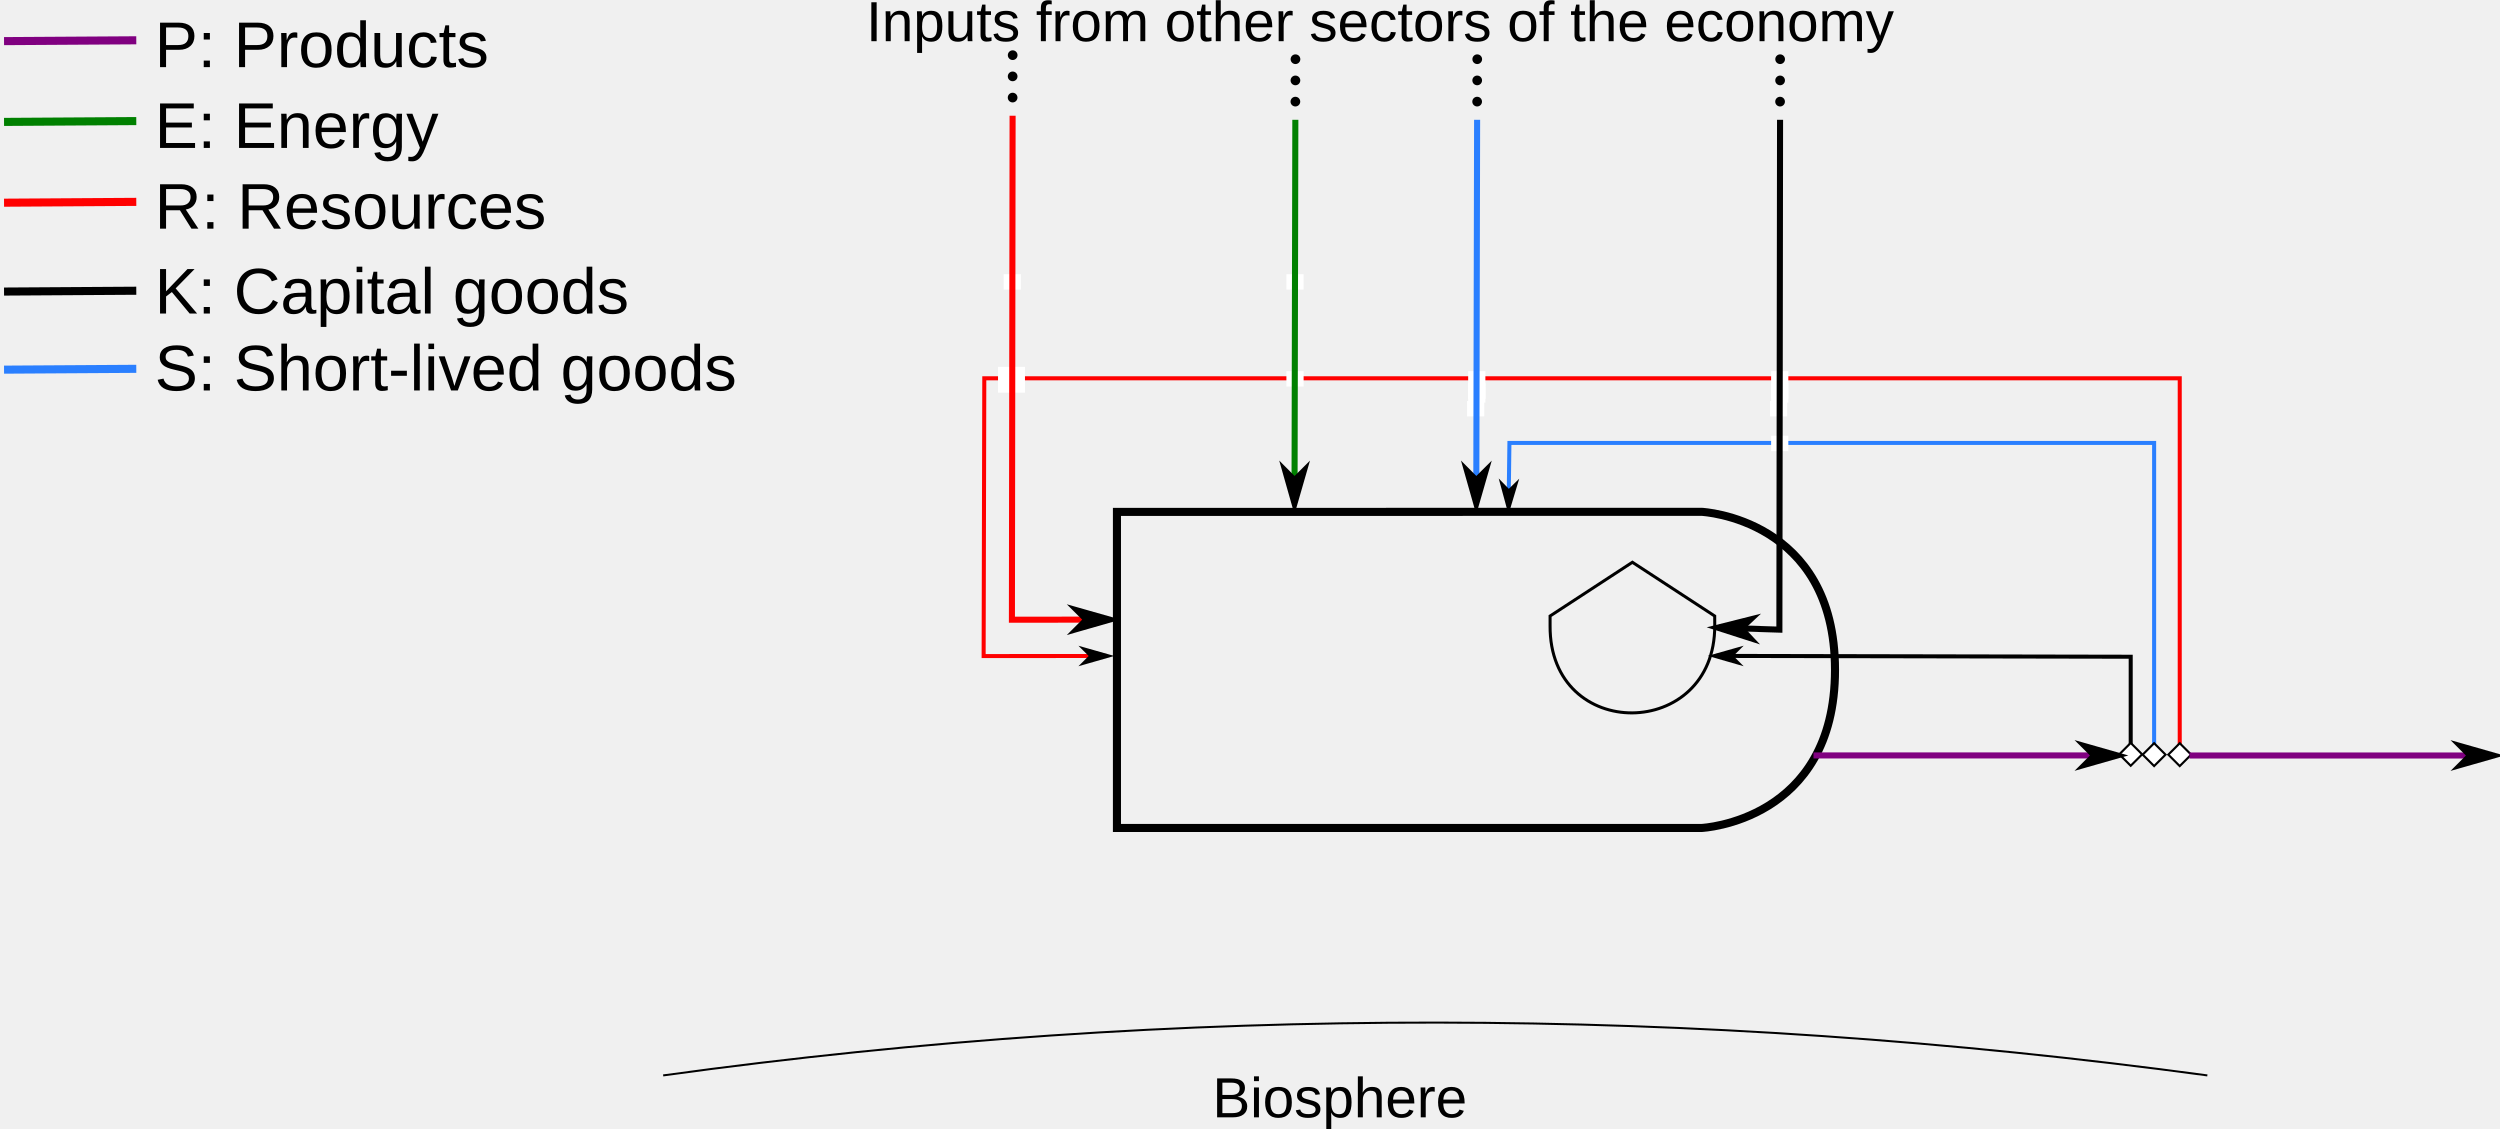
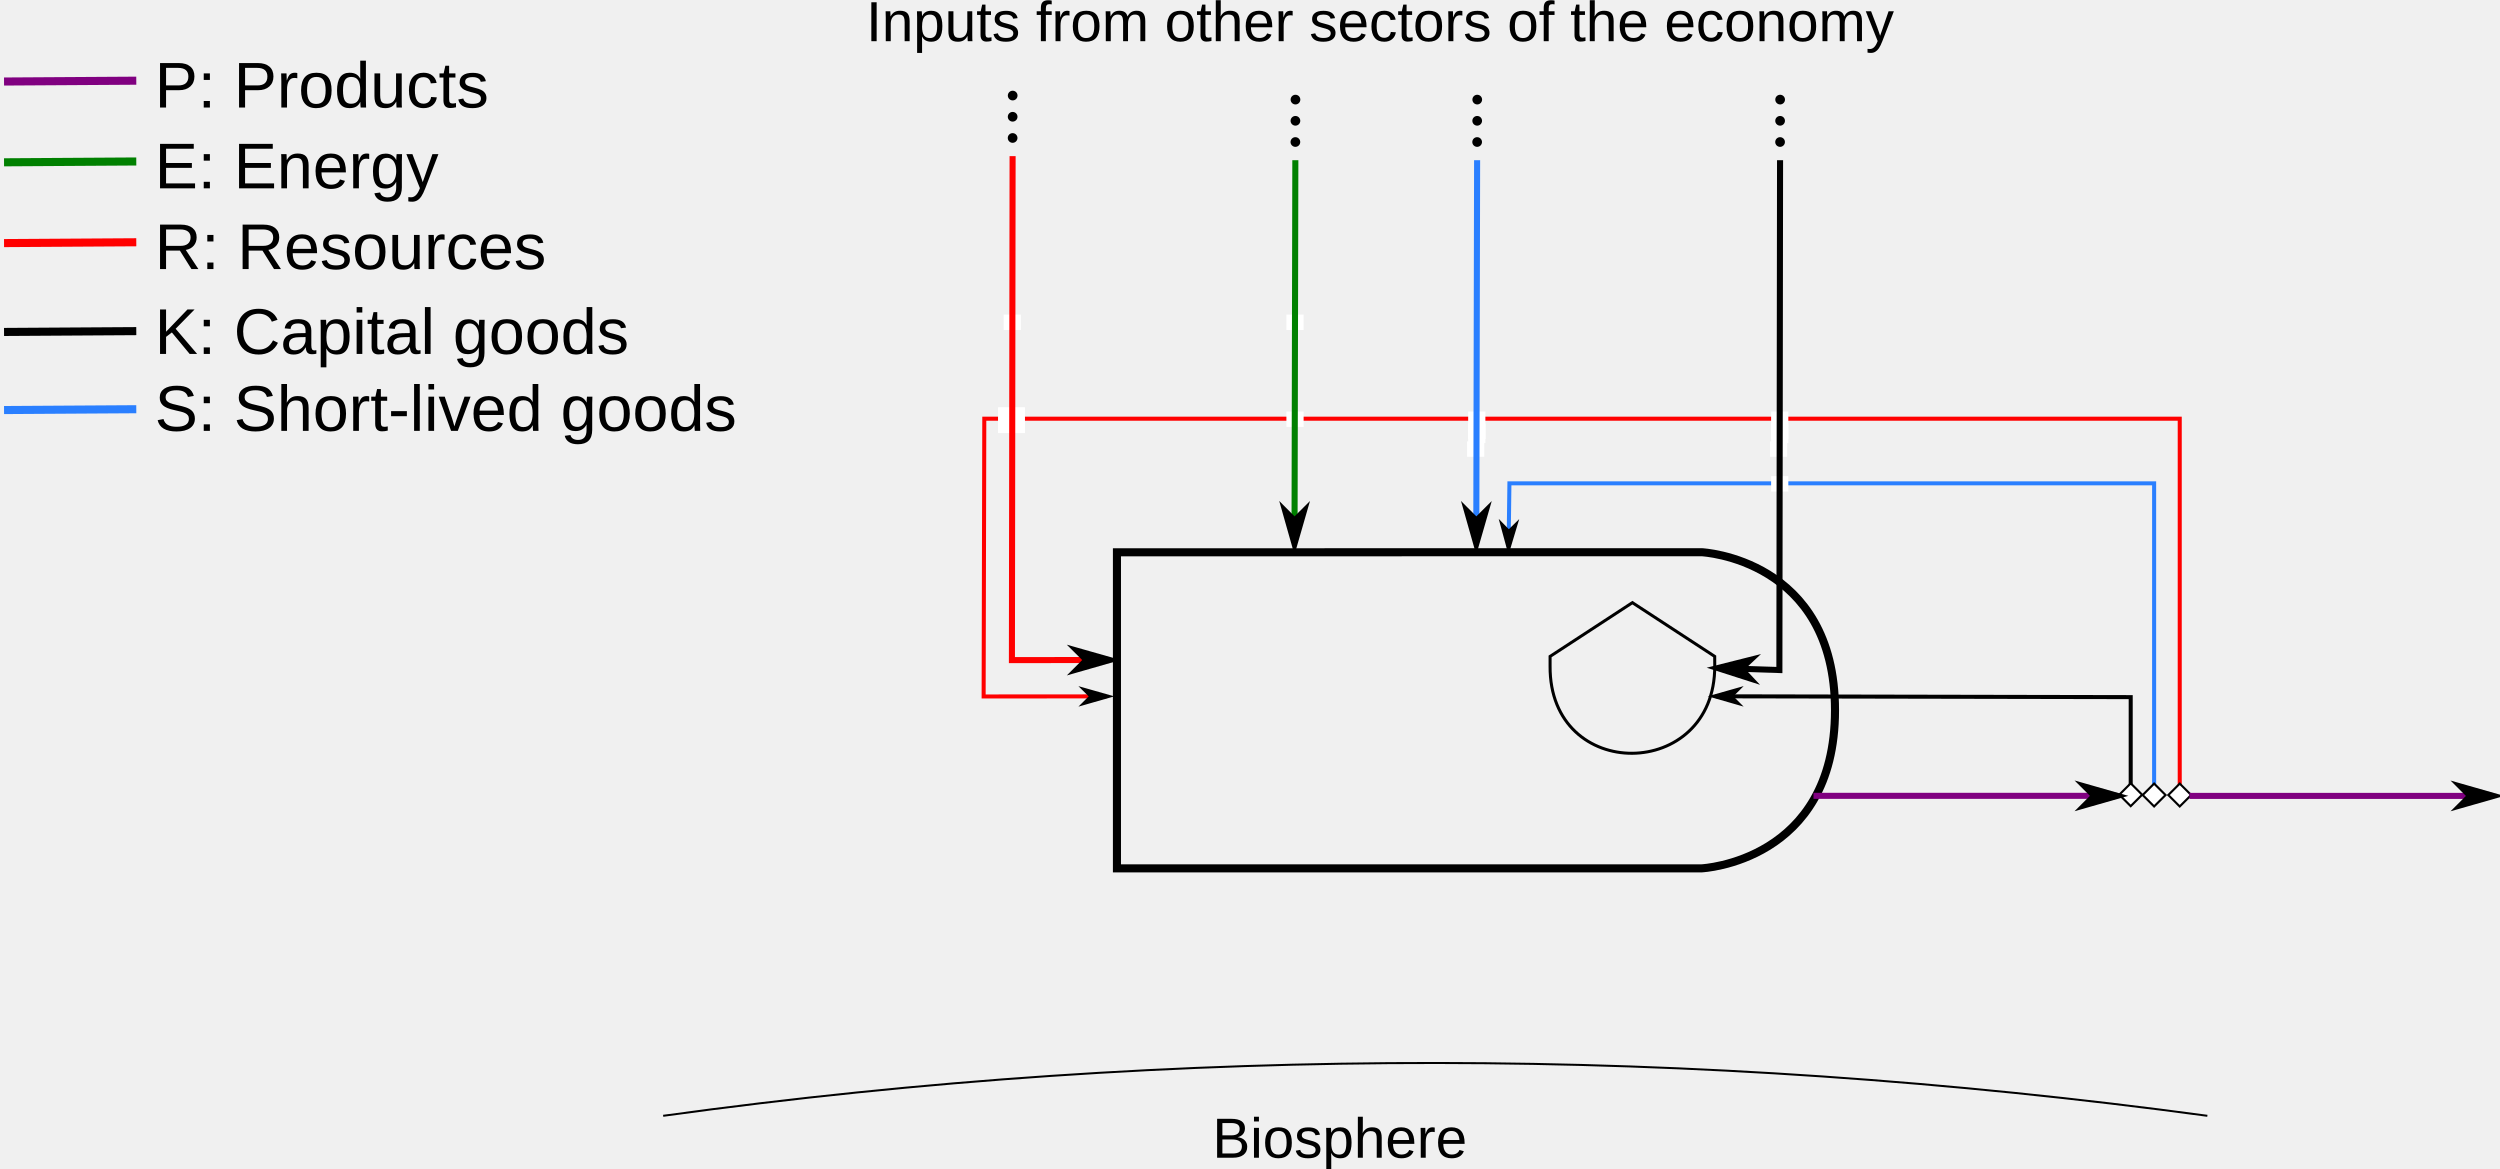
- <svg xmlns="http://www.w3.org/2000/svg" width="1237.852" height="558.803" id="svg4584" version="1.1">
+ <svg xmlns="http://www.w3.org/2000/svg" width="1237.852" height="578.803" id="svg4584" version="1.1">
  <defs id="defs4586">
    <marker orient="auto" refY="0" refX="0" id="EmptyDiamondM" style="overflow:visible">
      <path id="path4188" d="M 0,-7.071 -7.071,0 0,7.071 7.071,0 0,-7.071 z" style="fill:#ffffff;fill-rule:evenodd;stroke:#000000;stroke-width:1pt;marker-start:none" transform="scale(0.4,0.4)" />
    </marker>
    <marker orient="auto" refY="0" refX="0" id="Arrow1Mend" style="overflow:visible">
      <path id="path4087" d="M 0,0 5,-5 -12.5,0 5,5 0,0 z" style="fill-rule:evenodd;stroke:#000000;stroke-width:1pt;marker-start:none" transform="matrix(-0.4,0,0,-0.4,-4,0)" />
    </marker>
    <marker orient="auto" refY="0" refX="0" id="EmptyDiamondL" style="overflow:visible">
      <path id="path3968" d="M 0,-7.071 -7.071,0 0,7.071 7.071,0 0,-7.071 z" style="fill:#ffffff;fill-rule:evenodd;stroke:#000000;stroke-width:1pt;marker-start:none" transform="scale(0.8,0.8)" />
    </marker>
    <marker orient="auto" refY="0" refX="0" id="Arrow1Lend" style="overflow:visible">
      <path id="path3792" d="M 0,0 5,-5 -12.5,0 5,5 0,0 z" style="fill-rule:evenodd;stroke:#000000;stroke-width:1pt;marker-start:none" transform="matrix(-0.8,0,0,-0.8,-10,0)" />
    </marker>
    <marker orient="auto" refY="0" refX="0" id="marker4391" style="overflow:visible">
      <path id="path4393" d="M 0,-7.071 -7.071,0 0,7.071 7.071,0 0,-7.071 z" style="fill:#ffffff;fill-rule:evenodd;stroke:#000000;stroke-width:1pt;marker-start:none" transform="scale(0.8,0.8)" />
    </marker>
    <marker orient="auto" refY="0" refX="0" id="marker4395" style="overflow:visible">
      <path id="path4397" d="M 0,0 5,-5 -12.5,0 5,5 0,0 z" style="fill-rule:evenodd;stroke:#000000;stroke-width:1pt;marker-start:none" transform="matrix(-0.8,0,0,-0.8,-10,0)" />
    </marker>
    <marker orient="auto" refY="0" refX="0" id="marker4399" style="overflow:visible">
      <path id="path4401" d="M 0,0 5,-5 -12.5,0 5,5 0,0 z" style="fill-rule:evenodd;stroke:#000000;stroke-width:1pt;marker-start:none" transform="matrix(-0.8,0,0,-0.8,-10,0)" />
    </marker>
    <marker orient="auto" refY="0" refX="0" id="marker4403" style="overflow:visible">
      <path id="path4405" d="M 0,-7.071 -7.071,0 0,7.071 7.071,0 0,-7.071 z" style="fill:#ffffff;fill-rule:evenodd;stroke:#000000;stroke-width:1pt;marker-start:none" transform="scale(0.8,0.8)" />
    </marker>
    <marker orient="auto" refY="0" refX="0" id="marker4407" style="overflow:visible">
      <path id="path4409" d="M 0,0 5,-5 -12.5,0 5,5 0,0 z" style="fill-rule:evenodd;stroke:#000000;stroke-width:1pt;marker-start:none" transform="matrix(-0.8,0,0,-0.8,-10,0)" />
    </marker>
    <marker orient="auto" refY="0" refX="0" id="marker4411" style="overflow:visible">
      <path id="path4413" d="M 0,-7.071 -7.071,0 0,7.071 7.071,0 0,-7.071 z" style="fill:#ffffff;fill-rule:evenodd;stroke:#000000;stroke-width:1pt;marker-start:none" transform="scale(0.8,0.8)" />
    </marker>
    <marker orient="auto" refY="0" refX="0" id="marker4415" style="overflow:visible">
      <path id="path4417" d="M 0,0 5,-5 -12.5,0 5,5 0,0 z" style="fill-rule:evenodd;stroke:#000000;stroke-width:1pt;marker-start:none" transform="matrix(-0.8,0,0,-0.8,-10,0)" />
    </marker>
    <marker orient="auto" refY="0" refX="0" id="InfiniteLineStart-7" style="overflow:visible">
      <g transform="translate(-13,0)" id="g4065">
        <circle cx="3" cy="0" r="0.8" id="circle4067" d="M 3.8,0 C 3.8,0.442 3.442,0.8 3,0.8 2.558,0.8 2.2,0.442 2.2,0 c 0,-0.442 0.358,-0.8 0.8,-0.8 0.442,0 0.8,0.358 0.8,0.8 z" />
        <circle cx="6.5" cy="0" r="0.8" id="circle4069" d="M 7.3,0 C 7.3,0.442 6.942,0.8 6.5,0.8 6.058,0.8 5.7,0.442 5.7,0 c 0,-0.442 0.358,-0.8 0.8,-0.8 0.442,0 0.8,0.358 0.8,0.8 z" />
        <circle cx="10" cy="0" r="0.8" id="circle4071" d="M 10.8,0 C 10.8,0.442 10.442,0.8 10,0.8 9.558,0.8 9.2,0.442 9.2,0 c 0,-0.442 0.358,-0.8 0.8,-0.8 0.442,0 0.8,0.358 0.8,0.8 z" />
      </g>
    </marker>
    <marker orient="auto" refY="0" refX="0" id="marker4424" style="overflow:visible">
      <path id="path4426" d="M 0,0 5,-5 -12.5,0 5,5 0,0 z" style="fill-rule:evenodd;stroke:#000000;stroke-width:1pt;marker-start:none" transform="matrix(-0.8,0,0,-0.8,-10,0)" />
    </marker>
    <marker orient="auto" refY="0" refX="0" id="marker4428" style="overflow:visible">
      <g transform="translate(-13,0)" id="g4430">
        <circle cx="3" cy="0" r="0.8" id="circle4432" d="M 3.8,0 C 3.8,0.442 3.442,0.8 3,0.8 2.558,0.8 2.2,0.442 2.2,0 c 0,-0.442 0.358,-0.8 0.8,-0.8 0.442,0 0.8,0.358 0.8,0.8 z" />
        <circle cx="6.5" cy="0" r="0.8" id="circle4434" d="M 7.3,0 C 7.3,0.442 6.942,0.8 6.5,0.8 6.058,0.8 5.7,0.442 5.7,0 c 0,-0.442 0.358,-0.8 0.8,-0.8 0.442,0 0.8,0.358 0.8,0.8 z" />
        <circle cx="10" cy="0" r="0.8" id="circle4436" d="M 10.8,0 C 10.8,0.442 10.442,0.8 10,0.8 9.558,0.8 9.2,0.442 9.2,0 c 0,-0.442 0.358,-0.8 0.8,-0.8 0.442,0 0.8,0.358 0.8,0.8 z" />
      </g>
    </marker>
    <marker orient="auto" refY="0" refX="0" id="marker4438" style="overflow:visible">
      <path id="path4440" d="M 0,0 5,-5 -12.5,0 5,5 0,0 z" style="fill-rule:evenodd;stroke:#000000;stroke-width:1pt;marker-start:none" transform="matrix(-0.8,0,0,-0.8,-10,0)" />
    </marker>
    <marker orient="auto" refY="0" refX="0" id="marker4442" style="overflow:visible">
      <g transform="translate(-13,0)" id="g4444">
        <circle cx="3" cy="0" r="0.8" id="circle4446" d="M 3.8,0 C 3.8,0.442 3.442,0.8 3,0.8 2.558,0.8 2.2,0.442 2.2,0 c 0,-0.442 0.358,-0.8 0.8,-0.8 0.442,0 0.8,0.358 0.8,0.8 z" />
        <circle cx="6.5" cy="0" r="0.8" id="circle4448" d="M 7.3,0 C 7.3,0.442 6.942,0.8 6.5,0.8 6.058,0.8 5.7,0.442 5.7,0 c 0,-0.442 0.358,-0.8 0.8,-0.8 0.442,0 0.8,0.358 0.8,0.8 z" />
        <circle cx="10" cy="0" r="0.8" id="circle4450" d="M 10.8,0 C 10.8,0.442 10.442,0.8 10,0.8 9.558,0.8 9.2,0.442 9.2,0 c 0,-0.442 0.358,-0.8 0.8,-0.8 0.442,0 0.8,0.358 0.8,0.8 z" />
      </g>
    </marker>
    <marker orient="auto" refY="0" refX="0" id="marker4452" style="overflow:visible">
      <path id="path4454" d="M 0,0 5,-5 -12.5,0 5,5 0,0 z" style="fill-rule:evenodd;stroke:#000000;stroke-width:1pt;marker-start:none" transform="matrix(-0.8,0,0,-0.8,-10,0)" />
    </marker>
    <marker orient="auto" refY="0" refX="0" id="marker4456" style="overflow:visible">
      <g transform="translate(-13,0)" id="g4458">
        <circle cx="3" cy="0" r="0.8" id="circle4460" d="M 3.8,0 C 3.8,0.442 3.442,0.8 3,0.8 2.558,0.8 2.2,0.442 2.2,0 c 0,-0.442 0.358,-0.8 0.8,-0.8 0.442,0 0.8,0.358 0.8,0.8 z" />
        <circle cx="6.5" cy="0" r="0.8" id="circle4462" d="M 7.3,0 C 7.3,0.442 6.942,0.8 6.5,0.8 6.058,0.8 5.7,0.442 5.7,0 c 0,-0.442 0.358,-0.8 0.8,-0.8 0.442,0 0.8,0.358 0.8,0.8 z" />
        <circle cx="10" cy="0" r="0.8" id="circle4464" d="M 10.8,0 C 10.8,0.442 10.442,0.8 10,0.8 9.558,0.8 9.2,0.442 9.2,0 c 0,-0.442 0.358,-0.8 0.8,-0.8 0.442,0 0.8,0.358 0.8,0.8 z" />
      </g>
    </marker>
    <marker orient="auto" refY="0" refX="0" id="marker4466" style="overflow:visible">
      <path id="path4468" d="M 0,0 5,-5 -12.5,0 5,5 0,0 z" style="fill-rule:evenodd;stroke:#000000;stroke-width:1pt;marker-start:none" transform="matrix(-0.8,0,0,-0.8,-10,0)" />
    </marker>
    <marker orient="auto" refY="0" refX="0" id="marker4470" style="overflow:visible">
      <path id="path4472" d="M 0,0 5,-5 -12.5,0 5,5 0,0 z" style="fill-rule:evenodd;stroke:#000000;stroke-width:1pt;marker-start:none" transform="matrix(-0.8,0,0,-0.8,-10,0)" />
    </marker>
  </defs>
-   <g id="layer1" transform="translate(-6.84127,-370.6521)">
+   <g id="layer1" transform="translate(-6.84127,-350.6521)">
    <g transform="translate(828.5526,220.6233)" id="g4157">
      <path id="path4183" d="m -268.666,403.498 0,156.485 289.541,0 c 0,0 66,-3.206 66,-78.265 0,-75.059 -66,-78.265 -66,-78.265 z" style="fill:none;stroke:#000000;stroke-width:4;stroke-linecap:butt;stroke-linejoin:miter;stroke-opacity:1" />
      <path style="fill:none;stroke:#000000;stroke-width:1.5;stroke-linecap:butt;stroke-linejoin:miter;stroke-opacity:1" d="m 27.306,455.046 -40.754,-26.62 -40.754,26.62 0,4.778 c -0.431,58.107 81.709,57.06 81.531,0 z" id="path4185" />
      <path style="fill:none;stroke:#2a7fff;stroke-width:2;stroke-linecap:butt;stroke-linejoin:miter;stroke-opacity:1;marker-start:url(#EmptyDiamondM);marker-end:url(#Arrow1Mend)" d="m 244.88,523.677 0.005,-154.33 -319.219,0 -0.414,31.479" id="path4187" />
      <path style="fill:none;stroke:#000000;stroke-width:2;stroke-linecap:butt;stroke-linejoin:miter;stroke-opacity:1;marker-start:url(#EmptyDiamondM);marker-end:url(#Arrow1Mend)" d="m 233.286,523.531 0,-48.325 -205.479,-0.414" id="path4189" />
      <path id="path4191" d="m 76.221,524.076 150,0.009" style="fill:none;stroke:#800080;stroke-width:3;stroke-linecap:butt;stroke-linejoin:miter;stroke-opacity:1;marker-end:url(#Arrow1Mend)" />
      <rect y="365.793" x="55.239" height="7.626" width="8.523" id="rect4195" style="fill:#ffffff;fill-opacity:1;stroke:none" />
      <rect style="fill:#ffffff;fill-opacity:1;stroke:none" id="rect4197" width="8.523" height="7.626" x="54.683" y="348.572" />
      <rect style="fill:#ffffff;fill-opacity:1;stroke:none" id="rect4199" width="8.523" height="7.626" x="55.239" y="339.793" />
      <rect y="341.793" x="55.239" height="7.626" width="8.523" id="rect4201" style="fill:#ffffff;fill-opacity:1;stroke:none" />
      <rect y="339.793" x="-94.761" height="7.626" width="8.523" id="rect4203" style="fill:#ffffff;fill-opacity:1;stroke:none" />
      <rect style="fill:#ffffff;fill-opacity:1;stroke:none" id="rect4205" width="8.523" height="7.626" x="-94.761" y="341.793" />
      <path style="fill:none;stroke:#ff0000;stroke-width:2;stroke-linecap:butt;stroke-linejoin:miter;stroke-opacity:1;marker-start:url(#EmptyDiamondM);marker-end:url(#Arrow1Mend)" d="m 257.562,523.682 0.005,-186.34 -591.913,0 -0.331,137.535 60.763,-0.049" id="path4207" />
      <rect style="fill:#ffffff;fill-opacity:1;stroke:none" id="rect4209" width="13.338" height="12.782" x="-327.548" y="331.666" />
      <rect y="333.793" x="55.239" height="7.626" width="8.523" id="rect4211" style="fill:#ffffff;fill-opacity:1;stroke:none" />
      <rect y="348.572" x="-95.317" height="7.626" width="8.523" id="rect4213" style="fill:#ffffff;fill-opacity:1;stroke:none" />
      <rect y="339.793" x="-94.761" height="7.626" width="8.523" id="rect4215" style="fill:#ffffff;fill-opacity:1;stroke:none" />
      <rect style="fill:#ffffff;fill-opacity:1;stroke:none" id="rect4217" width="8.523" height="7.626" x="-94.761" y="333.793" />
      <path style="fill:none;stroke:#2a7fff;stroke-width:3;stroke-linecap:butt;stroke-linejoin:miter;stroke-opacity:1;marker-start:url(#InfiniteLineStart-7);marker-end:url(#Arrow1Mend)" d="m -90.334,209.347 -0.414,189.479" id="path4219" />
      <path id="path4221" d="M 59.666,209.347 59.333,461.79 29.252,460.826" style="fill:none;stroke:#000000;stroke-width:3;stroke-linecap:butt;stroke-linejoin:miter;stroke-opacity:1;marker-start:url(#InfiniteLineStart-7);marker-end:url(#Arrow1Mend)" />
      <rect y="333.793" x="-184.761" height="7.626" width="8.523" id="rect4223" style="fill:#ffffff;fill-opacity:1;stroke:none" />
      <rect style="fill:#ffffff;fill-opacity:1;stroke:none" id="rect4229" width="8.523" height="7.626" x="-184.761" y="285.793" />
      <path id="path4231" d="m -180.334,209.347 -0.414,189.479" style="fill:none;stroke:#008000;stroke-width:3;stroke-linecap:butt;stroke-linejoin:miter;stroke-opacity:1;marker-start:url(#InfiniteLineStart-7);marker-end:url(#Arrow1Mend)" />
      <rect y="285.793" x="-324.761" height="7.626" width="8.523" id="rect4233" style="fill:#ffffff;fill-opacity:1;stroke:none" />
      <path style="fill:none;stroke:#ff0000;stroke-width:3;stroke-linecap:butt;stroke-linejoin:miter;stroke-opacity:1;marker-start:url(#InfiniteLineStart-7);marker-end:url(#Arrow1Mend)" d="m -320.334,207.347 -0.338,249.528 47.924,-0.049" id="path4235" />
      <text id="text4237" y="703.267" x="-131.094" style="font-size:28px;font-style:normal;font-variant:normal;font-weight:normal;font-stretch:normal;text-align:start;line-height:125%;letter-spacing:0px;word-spacing:0px;text-anchor:start;fill:#000000;fill-opacity:1;stroke:none;font-family:Arial;-inkscape-font-specification:Arial" xml:space="preserve">
        <tspan y="703.267" x="-131.094" id="tspan4239" style="text-align:center;text-anchor:middle">Biosphere</tspan>
      </text>
      <path style="fill:none;stroke:#000000;stroke-width:1px;stroke-linecap:butt;stroke-linejoin:miter;stroke-opacity:1" d="m 341.788,527.876 c 256.212,-35.344 510.705,-34.403 764.592,0" id="path4241" transform="translate(-835.1399,154.6341)" />
      <flowRoot transform="translate(-594.8712,-66.57278)" style="font-size:16px;font-style:normal;font-weight:normal;text-align:center;line-height:125%;letter-spacing:0px;word-spacing:0px;text-anchor:middle;fill:#000000;fill-opacity:1;stroke:none;font-family:Sans" id="flowRoot4243" xml:space="preserve">
        <flowRegion id="flowRegion4245">
          <rect style="font-size:16px;text-align:center;text-anchor:middle" y="255.227" x="166.949" height="43.906" width="94.785" id="rect4247" ry="2.061" rx="2.061" />
        </flowRegion>
        <flowPara style="font-size:16px;font-weight:bold;-inkscape-font-specification:Sans Bold" id="flowPara4251">Resources  </flowPara>
        <flowPara style="font-size:22px;font-weight:bold;-inkscape-font-specification:Sans Bold" id="flowPara4253">$175,491</flowPara>
      </flowRoot>
      <flowRoot transform="translate(-470.0875,-81.72119)" style="font-size:16px;font-style:normal;font-weight:normal;text-align:center;line-height:125%;letter-spacing:0px;word-spacing:0px;text-anchor:middle;fill:#000000;fill-opacity:1;stroke:none;font-family:Sans" id="flowRoot4255" xml:space="preserve">
        <flowRegion id="flowRegion4257">
          <rect style="font-size:16px;text-align:center;text-anchor:middle" y="269.654" x="166.949" height="71.831" width="140.539" id="rect4259" ry="2.061" />
        </flowRegion>
        <flowPara style="font-size:16px;font-weight:bold;-inkscape-font-specification:Sans Bold" id="flowPara4261">Energy</flowPara>
        <flowPara style="font-size:22px;font-weight:bold;-inkscape-font-specification:Sans Bold" id="flowPara4263">$3,637</flowPara>
      </flowRoot>
      <flowRoot transform="matrix(1,0,0,0.9295966,-281.0071,-46.51632)" style="font-size:16px;font-style:normal;font-weight:normal;text-align:center;line-height:125%;letter-spacing:0px;word-spacing:0px;text-anchor:middle;fill:#000000;fill-opacity:1;stroke:none;font-family:Sans" id="flowRoot4265" xml:space="preserve">
        <flowRegion id="flowRegion4267">
          <rect style="font-size:16px;text-align:center;text-anchor:middle" y="255.227" x="166.949" height="84.063" width="175.602" id="rect4269" ry="2.061" />
        </flowRegion>
        <flowPara style="font-size:16px;font-weight:bold;-inkscape-font-specification:Sans Bold" id="flowPara4271">Short-lived </flowPara>
        <flowPara style="font-size:16px;font-weight:bold;-inkscape-font-specification:Sans Bold" id="flowPara4273">Goods</flowPara>
        <flowPara style="font-size:22px;font-weight:bold;-inkscape-font-specification:Sans Bold" id="flowPara4275">$74,578</flowPara>
      </flowRoot>
      <flowRoot transform="translate(-128.2519,-61.83632)" style="font-size:16px;font-style:normal;font-weight:normal;text-align:center;line-height:125%;letter-spacing:0px;word-spacing:0px;text-anchor:middle;fill:#000000;fill-opacity:1;stroke:none;font-family:Sans" id="flowRoot4277" xml:space="preserve">
        <flowRegion id="flowRegion4279">
          <rect style="font-size:16px;text-align:center;text-anchor:middle" y="255.227" x="166.949" height="81.733" width="175.249" id="rect4281" ry="2.061" rx="2.061" />
        </flowRegion>
        <flowPara style="font-size:16px;font-weight:bold;-inkscape-font-specification:Sans Bold" id="flowPara4283">Capital</flowPara>
        <flowPara style="font-size:22px;font-weight:bold;-inkscape-font-specification:Sans Bold" id="flowPara3363">$14,532</flowPara>
        <flowPara style="font-size:14px;font-weight:bold;-inkscape-font-specification:Sans Bold" id="flowPara3385">($15,447  w/ R&amp;D)</flowPara>
      </flowRoot>
      <flowRoot transform="translate(-90.10004,184.4893)" style="font-size:16px;font-style:normal;font-weight:normal;text-align:center;line-height:100%;letter-spacing:0px;word-spacing:0px;text-anchor:middle;fill:#000000;fill-opacity:1;stroke:none;font-family:Sans" id="flowRoot4287" xml:space="preserve">
        <flowRegion id="flowRegion4289">
          <rect style="font-size:16px;text-align:center;line-height:100%;text-anchor:middle" y="255.227" x="166.949" height="79.156" width="149.889" id="rect4291" ry="0" rx="2.061" />
        </flowRegion>
        <flowPara style="font-size:22px;font-weight:bold;line-height:100%;-inkscape-font-specification:Sans Bold" id="flowPara3176">   </flowPara>
      </flowRoot>
      <flowRoot transform="matrix(1,0,0,1.096315,64.65296,317.2354)" style="font-size:16px;font-style:oblique;font-weight:normal;text-align:center;line-height:125%;letter-spacing:0px;word-spacing:0px;text-anchor:middle;fill:#000000;fill-opacity:1;stroke:none;font-family:Sans;-inkscape-font-specification:Sans Oblique" id="flowRoot4303" xml:space="preserve">
        <flowRegion id="flowRegion4305">
          <rect style="font-size:16px;font-style:oblique;font-weight:normal;text-align:center;text-anchor:middle;-inkscape-font-specification:Sans Oblique" y="270.587" x="271.122" height="68.115" width="87.51" id="rect4307" ry="0" />
        </flowRegion>
        <flowPara style="font-size:16px;font-style:oblique;font-weight:normal;-inkscape-font-specification:Sans Oblique" id="flowPara4309" />
      </flowRoot>
      <flowRoot transform="translate(-102.1306,269.7856)" style="font-size:16px;font-style:normal;font-weight:normal;text-align:center;line-height:125%;letter-spacing:0px;word-spacing:0px;text-anchor:middle;fill:#000000;fill-opacity:1;stroke:none;font-family:Sans" id="flowRoot4311" xml:space="preserve">
        <flowRegion id="flowRegion4313">
          <rect style="font-size:16px;text-align:center;text-anchor:middle" y="269.654" x="166.949" height="69.047" width="191.683" id="rect4315" ry="2.061" />
        </flowRegion>
        <flowPara style="font-size:16px;font-weight:bold;-inkscape-font-specification:Sans Bold" id="flowPara4317">Gross economic </flowPara>
        <flowPara style="font-size:16px;font-weight:bold;-inkscape-font-specification:Sans Bold" id="flowPara4319">output: </flowPara>
        <flowPara style="font-size:22px;font-weight:bold;-inkscape-font-specification:Sans Bold" id="flowPara4321">$482,269</flowPara>
      </flowRoot>
      <flowRoot xml:space="preserve" id="flowRoot4323" style="font-size:16.089px;font-style:normal;font-weight:normal;text-align:center;line-height:125%;letter-spacing:0px;word-spacing:0px;text-anchor:middle;fill:#000000;fill-opacity:1;stroke:none;font-family:Sans" transform="matrix(0.9889623,0,0,1,-827.134,108.3215)">
        <flowRegion id="flowRegion4325">
          <rect id="rect4327" width="171.532" height="81.599" x="913.069" y="162.477" style="font-size:16.089px;text-align:center;text-anchor:middle" />
        </flowRegion>
        <flowPara id="flowPara4329" style="font-size:16.089px;font-weight:bold;text-align:center;text-anchor:middle;-inkscape-font-specification:Sans Bold">Resources </flowPara>
        <flowPara style="font-size:16.089px;font-style:oblique;font-weight:normal;text-align:center;text-anchor:middle;-inkscape-font-specification:Sans Oblique" id="flowPara3684">self-use </flowPara>
        <flowPara id="flowPara4331" style="font-size:22.122px;font-weight:bold;text-align:center;text-anchor:middle;-inkscape-font-specification:Sans Bold">$133,961</flowPara>
        <flowPara id="flowPara4333" />
      </flowRoot>
      <flowRoot transform="translate(-796.4923,177.8226)" xml:space="preserve" id="flowRoot4335" style="font-size:16px;font-style:normal;font-weight:normal;line-height:125%;letter-spacing:0px;word-spacing:0px;fill:#000000;fill-opacity:1;stroke:none;font-family:Sans">
        <flowRegion id="flowRegion4337">
          <rect id="rect4339" width="199.927" height="24.733" x="913.069" y="162.477" />
        </flowRegion>
        <flowPara id="flowPara4341" />
        <flowPara id="flowPara4343"> </flowPara>
        <flowPara id="flowPara4345" />
      </flowRoot>
      <flowRoot xml:space="preserve" id="flowRoot4347" style="font-size:16px;font-style:normal;font-weight:normal;text-align:center;line-height:125%;letter-spacing:0px;word-spacing:0px;text-anchor:middle;fill:#000000;fill-opacity:1;stroke:none;font-family:Sans" transform="translate(-841.3233,179.3673)">
        <flowRegion id="flowRegion4349">
          <rect id="rect4351" width="216.416" height="84.505" x="575.048" y="276.868" style="text-align:center;text-anchor:middle" />
        </flowRegion>
        <flowPara style="font-size:20px;font-weight:bold;-inkscape-font-specification:Sans Bold" id="flowPara4353">2011 US Automobile Manufacturing Sector</flowPara>
        <flowPara id="flowPara4355" />
      </flowRoot>
      <path id="path4159" d="m -819.711,250.394 65.479,-0.414" style="fill:none;stroke:#ff0000;stroke-width:4;stroke-linecap:butt;stroke-linejoin:miter;stroke-opacity:1;marker-start:none;marker-end:none" />
      <path style="fill:none;stroke:#000000;stroke-width:4;stroke-linecap:butt;stroke-linejoin:miter;stroke-opacity:1;marker-start:none;marker-end:none" d="m -819.711,294.394 65.479,-0.414" id="path4161" />
      <path id="path4165" d="m -819.711,333.061 65.479,-0.414" style="fill:none;stroke:#2a7fff;stroke-width:4;stroke-linecap:butt;stroke-linejoin:miter;stroke-opacity:1;marker-start:none;marker-end:none" />
      <text xml:space="preserve" style="font-size:32px;font-style:normal;font-variant:normal;font-weight:normal;font-stretch:normal;text-align:start;line-height:125%;letter-spacing:0px;word-spacing:0px;text-anchor:start;fill:#000000;fill-opacity:1;stroke:none;font-family:Arial;-inkscape-font-specification:Arial" x="-745.097" y="263.267" id="text4167">
        <tspan id="tspan4169" x="-745.097" y="263.267">R: Resources</tspan>
      </text>
      <text xml:space="preserve" style="font-size:32px;font-style:normal;font-variant:normal;font-weight:normal;font-stretch:normal;text-align:start;line-height:125%;letter-spacing:0px;word-spacing:0px;text-anchor:start;fill:#000000;fill-opacity:1;stroke:none;font-family:Arial;-inkscape-font-specification:Arial" x="-745.097" y="343.357" id="text4175">
        <tspan id="tspan4177" x="-745.097" y="343.357">S: Short-lived goods</tspan>
      </text>
      <text id="text4179" y="305.267" x="-745.097" style="font-size:32px;font-style:normal;font-variant:normal;font-weight:normal;font-stretch:normal;text-align:start;line-height:125%;letter-spacing:0px;word-spacing:0px;text-anchor:start;fill:#000000;fill-opacity:1;stroke:none;font-family:Arial;-inkscape-font-specification:Arial" xml:space="preserve">
        <tspan y="305.267" x="-745.097" id="tspan4181">K: Capital goods</tspan>
      </text>
      <path style="fill:none;stroke:#800080;stroke-width:4;stroke-linecap:butt;stroke-linejoin:miter;stroke-opacity:1;marker-start:none;marker-end:none" d="m -819.711,170.394 65.479,-0.414" id="path4357" />
      <text id="text4359" y="183.267" x="-745.097" style="font-size:32px;font-style:normal;font-variant:normal;font-weight:normal;font-stretch:normal;text-align:start;line-height:125%;letter-spacing:0px;word-spacing:0px;text-anchor:start;fill:#000000;fill-opacity:1;stroke:none;font-family:Arial;-inkscape-font-specification:Arial" xml:space="preserve">
        <tspan y="183.267" x="-745.097" id="tspan4361">P: Products</tspan>
      </text>
      <path id="path4363" d="m 262.391,524.112 150,0.009" style="fill:none;stroke:#800080;stroke-width:3;stroke-linecap:butt;stroke-linejoin:miter;stroke-opacity:1;marker-end:url(#Arrow1Mend)" />
      <flowRoot transform="translate(60.8134,266.3461)" style="font-size:16px;font-style:normal;font-weight:normal;text-align:center;line-height:125%;letter-spacing:0px;word-spacing:0px;text-anchor:middle;fill:#000000;fill-opacity:1;stroke:none;font-family:Sans" id="flowRoot4365" xml:space="preserve">
        <flowRegion id="flowRegion4367">
          <rect style="font-size:16px;text-align:center;text-anchor:middle" y="269.654" x="166.949" height="69.047" width="191.683" id="rect4369" ry="2.061" rx="2.061" />
        </flowRegion>
        <flowPara style="font-size:16px;font-weight:bold;-inkscape-font-specification:Sans Bold" id="flowPara4371">Net economic </flowPara>
        <flowPara style="font-size:16px;font-weight:bold;-inkscape-font-specification:Sans Bold" id="flowPara4373">output:</flowPara>
        <flowPara style="font-size:22px;font-weight:bold;-inkscape-font-specification:Sans Bold" id="flowPara4375">$347,513</flowPara>
      </flowRoot>
-       <text id="text4965" y="170.414" x="-392.85" style="font-size:28px;font-style:normal;font-variant:normal;font-weight:normal;font-stretch:normal;text-align:start;line-height:125%;letter-spacing:0px;word-spacing:0px;text-anchor:start;fill:#000000;fill-opacity:1;stroke:none;font-family:Arial;-inkscape-font-specification:Arial" xml:space="preserve">
-         <tspan y="170.414" x="-392.85" id="tspan4967">Inputs from other sectors of the economy</tspan>
+       <text id="text4965" y="150.414" x="-392.85" style="font-size:28px;font-style:normal;font-variant:normal;font-weight:normal;font-stretch:normal;text-align:start;line-height:125%;letter-spacing:0px;word-spacing:0px;text-anchor:start;fill:#000000;fill-opacity:1;stroke:none;font-family:Arial;-inkscape-font-specification:Arial" xml:space="preserve">
+         <tspan y="150.414" x="-392.85" id="tspan4967">Inputs from other sectors of the economy</tspan>
      </text>
      <flowRoot xml:space="preserve" id="flowRoot3686" style="font-size:16px;font-style:normal;font-weight:normal;line-height:125%;letter-spacing:0px;word-spacing:0px;fill:#000000;fill-opacity:1;stroke:none;font-family:Sans">
        <flowRegion id="flowRegion3688">
          <rect id="rect3690" width="1.429" height="37.143" x="900" y="235" />
        </flowRegion>
        <flowPara id="flowPara3692" />
      </flowRoot>
      <flowRoot xml:space="preserve" id="flowRoot3694" style="font-size:16px;font-style:normal;font-weight:normal;line-height:125%;letter-spacing:0px;word-spacing:0px;fill:#000000;fill-opacity:1;stroke:none;font-family:Sans">
        <flowRegion id="flowRegion3696">
          <rect id="rect3698" width="0" height="22.857" x="1007.143" y="197.857" />
        </flowRegion>
        <flowPara id="flowPara3700" />
      </flowRoot>
      <flowRoot xml:space="preserve" id="flowRoot3702" style="font-size:16px;font-style:normal;font-weight:normal;line-height:125%;letter-spacing:0px;word-spacing:0px;fill:#000000;fill-opacity:1;stroke:none;font-family:Sans">
        <flowRegion id="flowRegion3704">
          <rect id="rect3706" width="0" height="28.571" x="900" y="207.857" />
        </flowRegion>
        <flowPara id="flowPara3708" />
      </flowRoot>
      <flowRoot xml:space="preserve" id="flowRoot3164" style="font-size:16px;font-style:normal;font-weight:normal;line-height:125%;letter-spacing:0px;word-spacing:0px;fill:#000000;fill-opacity:1;stroke:none;font-family:Sans" transform="translate(-828.5526,66.73886)">
        <flowRegion id="flowRegion3166">
          <rect id="rect3168" width="126.014" height="66.507" x="742.083" y="194.436" />
        </flowRegion>
        <flowPara id="flowPara3170" style="font-size:14px;text-align:center;line-height:100%;text-anchor:middle">Includes $441 of services from the waste industry</flowPara>
      </flowRoot>
      <flowRoot xml:space="preserve" id="flowRoot3186" style="font-size:16px;font-style:normal;font-weight:normal;line-height:125%;letter-spacing:0px;word-spacing:0px;fill:#000000;fill-opacity:1;stroke:none;font-family:Sans">
        <flowRegion id="flowRegion3188">
          <rect id="rect3190" width="0" height="18.669" x="1186.632" y="27.584" />
        </flowRegion>
        <flowPara id="flowPara3192" />
      </flowRoot>
      <path style="fill:none;stroke:#008000;stroke-width:4;stroke-linecap:butt;stroke-linejoin:miter;stroke-opacity:1;marker-start:none;marker-end:none" d="m -819.711,210.394 65.479,-0.414" id="path3163" />
      <text id="text3165" y="223.267" x="-745.097" style="font-size:32px;font-style:normal;font-variant:normal;font-weight:normal;font-stretch:normal;text-align:start;line-height:125%;letter-spacing:0px;word-spacing:0px;text-anchor:start;fill:#000000;fill-opacity:1;stroke:none;font-family:Arial;-inkscape-font-specification:Arial" xml:space="preserve">
        <tspan y="223.267" x="-745.097" id="tspan3167">E: Energy</tspan>
      </text>
-       <flowRoot xml:space="preserve" id="flowRoot3365" style="fill:black;stroke:none;stroke-opacity:1;stroke-width:1px;stroke-linejoin:miter;stroke-linecap:butt;fill-opacity:1;font-family:Sans;font-style:normal;font-weight:normal;font-size:16px;line-height:125%;letter-spacing:0px;word-spacing:0px">
+       <flowRoot xml:space="preserve" id="flowRoot3365" style="font-size:16px;font-style:normal;font-weight:normal;line-height:125%;letter-spacing:0px;word-spacing:0px;fill:#000000;fill-opacity:1;stroke:none;font-family:Sans">
        <flowRegion id="flowRegion3367">
          <rect id="rect3369" width="0" height="22.544" x="938.874" y="271.04" />
        </flowRegion>
        <flowPara id="flowPara3371" />
      </flowRoot>
-       <flowRoot xml:space="preserve" id="flowRoot3387" style="fill:black;stroke:none;stroke-opacity:1;stroke-width:1px;stroke-linejoin:miter;stroke-linecap:butt;fill-opacity:1;font-family:Sans;font-style:normal;font-weight:normal;font-size:16px;line-height:125%;letter-spacing:0px;word-spacing:0px">
+       <flowRoot xml:space="preserve" id="flowRoot3387" style="font-size:16px;font-style:normal;font-weight:normal;line-height:125%;letter-spacing:0px;word-spacing:0px;fill:#000000;fill-opacity:1;stroke:none;font-family:Sans">
        <flowRegion id="flowRegion3389">
          <rect id="rect3391" width="0" height="14.587" x="1139.114" y="289.606" />
        </flowRegion>
        <flowPara id="flowPara3393" />
      </flowRoot>
-       <flowRoot xml:space="preserve" id="flowRoot3395" style="fill:black;stroke:none;stroke-opacity:1;stroke-width:1px;stroke-linejoin:miter;stroke-linecap:butt;fill-opacity:1;font-family:Sans;font-style:normal;font-weight:normal;font-size:16px;line-height:125%;letter-spacing:0px;word-spacing:0px">
+       <flowRoot xml:space="preserve" id="flowRoot3395" style="font-size:16px;font-style:normal;font-weight:normal;line-height:125%;letter-spacing:0px;word-spacing:0px;fill:#000000;fill-opacity:1;stroke:none;font-family:Sans">
        <flowRegion id="flowRegion3397">
          <rect id="rect3399" width="2.652" height="43.761" x="973.353" y="257.779" />
        </flowRegion>
        <flowPara id="flowPara3401" />
      </flowRoot>
      <flowRoot xml:space="preserve" id="flowRoot3440" style="font-size:16px;font-style:oblique;font-weight:bold;text-align:center;line-height:125%;letter-spacing:0px;word-spacing:0px;text-anchor:middle;fill:#000000;fill-opacity:1;stroke:none;font-family:Sans;-inkscape-font-specification:Sans Oblique" transform="translate(-815.7803,131.0558)">
        <flowRegion id="flowRegion3442">
          <rect id="rect3444" width="119.349" height="115.37" x="918.983" y="240.54" style="text-align:center;text-anchor:middle" ry="0" />
        </flowRegion>
        <flowPara id="flowPara3446" style="font-style:normal;text-align:center;text-anchor:middle;-inkscape-font-specification:Sans Bold" />
        <flowPara style="font-style:normal;text-align:center;text-anchor:middle;-inkscape-font-specification:Sans Bold" id="flowPara3460">Capital </flowPara>
        <flowPara style="font-style:oblique;font-weight:normal;text-align:center;text-anchor:middle;-inkscape-font-specification:Sans Oblique" id="flowPara3472">self-use</flowPara>
        <flowPara id="flowPara3450" style="font-size:22px;font-style:normal;text-align:center;text-anchor:middle;-inkscape-font-specification:Sans Bold">$795</flowPara>
        <flowPara id="flowPara3458" style="font-size:14px;font-style:normal;-inkscape-font-specification:Sans Bold">($15,181 w/ R&amp;D)</flowPara>
      </flowRoot>
    </g>
-     <flowRoot xml:space="preserve" id="flowRoot3474" style="fill:black;stroke:none;stroke-opacity:1;stroke-width:1px;stroke-linejoin:miter;stroke-linecap:butt;fill-opacity:1;font-family:Sans;font-style:oblique;font-weight:bold;font-size:16px;line-height:125%;letter-spacing:0px;word-spacing:0px;-inkscape-font-specification:Sans Oblique">
+     <flowRoot xml:space="preserve" id="flowRoot3474" style="font-size:16px;font-style:oblique;font-weight:bold;line-height:125%;letter-spacing:0px;word-spacing:0px;fill:#000000;fill-opacity:1;stroke:none;font-family:Sans;-inkscape-font-specification:Sans Oblique">
      <flowRegion id="flowRegion3476">
        <rect id="rect3478" width="3.978" height="29.174" x="985.287" y="241.866" />
      </flowRegion>
      <flowPara id="flowPara3480" />
    </flowRoot>
-     <flowRoot xml:space="preserve" id="flowRoot3482" style="fill:black;stroke:none;stroke-opacity:1;stroke-width:1px;stroke-linejoin:miter;stroke-linecap:butt;fill-opacity:1;font-family:Sans;font-style:oblique;font-weight:bold;font-size:16px;line-height:125%;letter-spacing:0px;word-spacing:0px;-inkscape-font-specification:Sans Oblique">
+     <flowRoot xml:space="preserve" id="flowRoot3482" style="font-size:16px;font-style:oblique;font-weight:bold;line-height:125%;letter-spacing:0px;word-spacing:0px;fill:#000000;fill-opacity:1;stroke:none;font-family:Sans;-inkscape-font-specification:Sans Oblique">
      <flowRegion id="flowRegion3484">
        <rect id="rect3486" width="2.652" height="35.805" x="1015.788" y="223.301" />
      </flowRegion>
      <flowPara id="flowPara3488" />
    </flowRoot>
  </g>
</svg>
